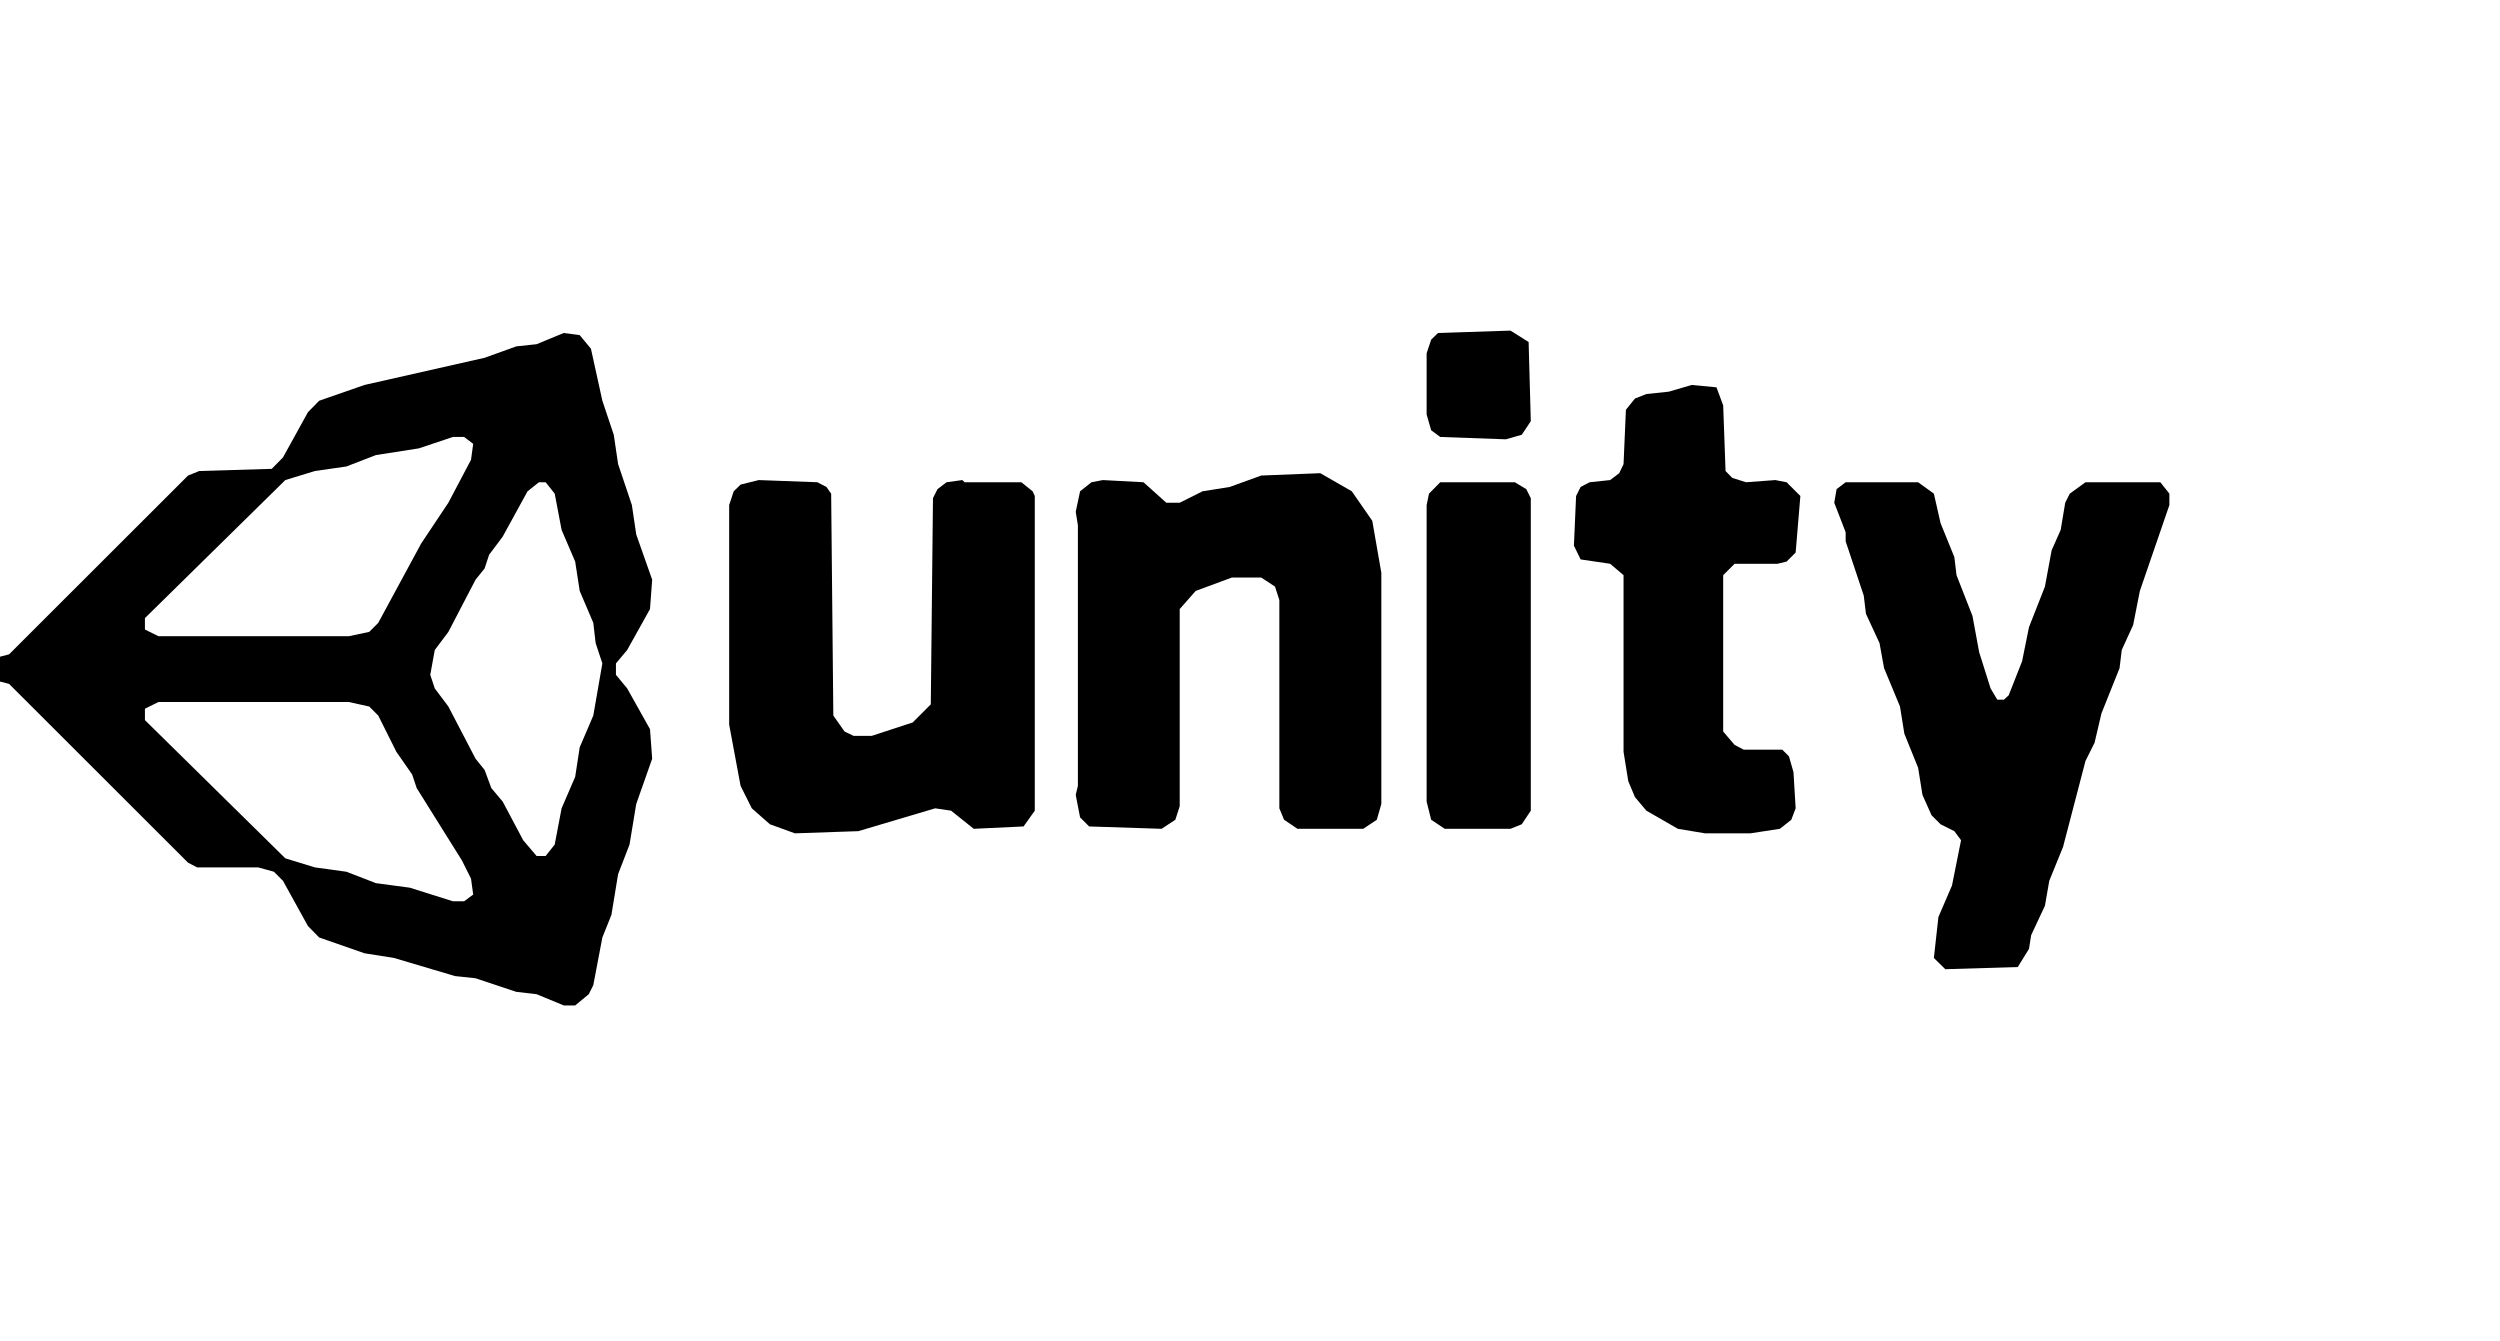
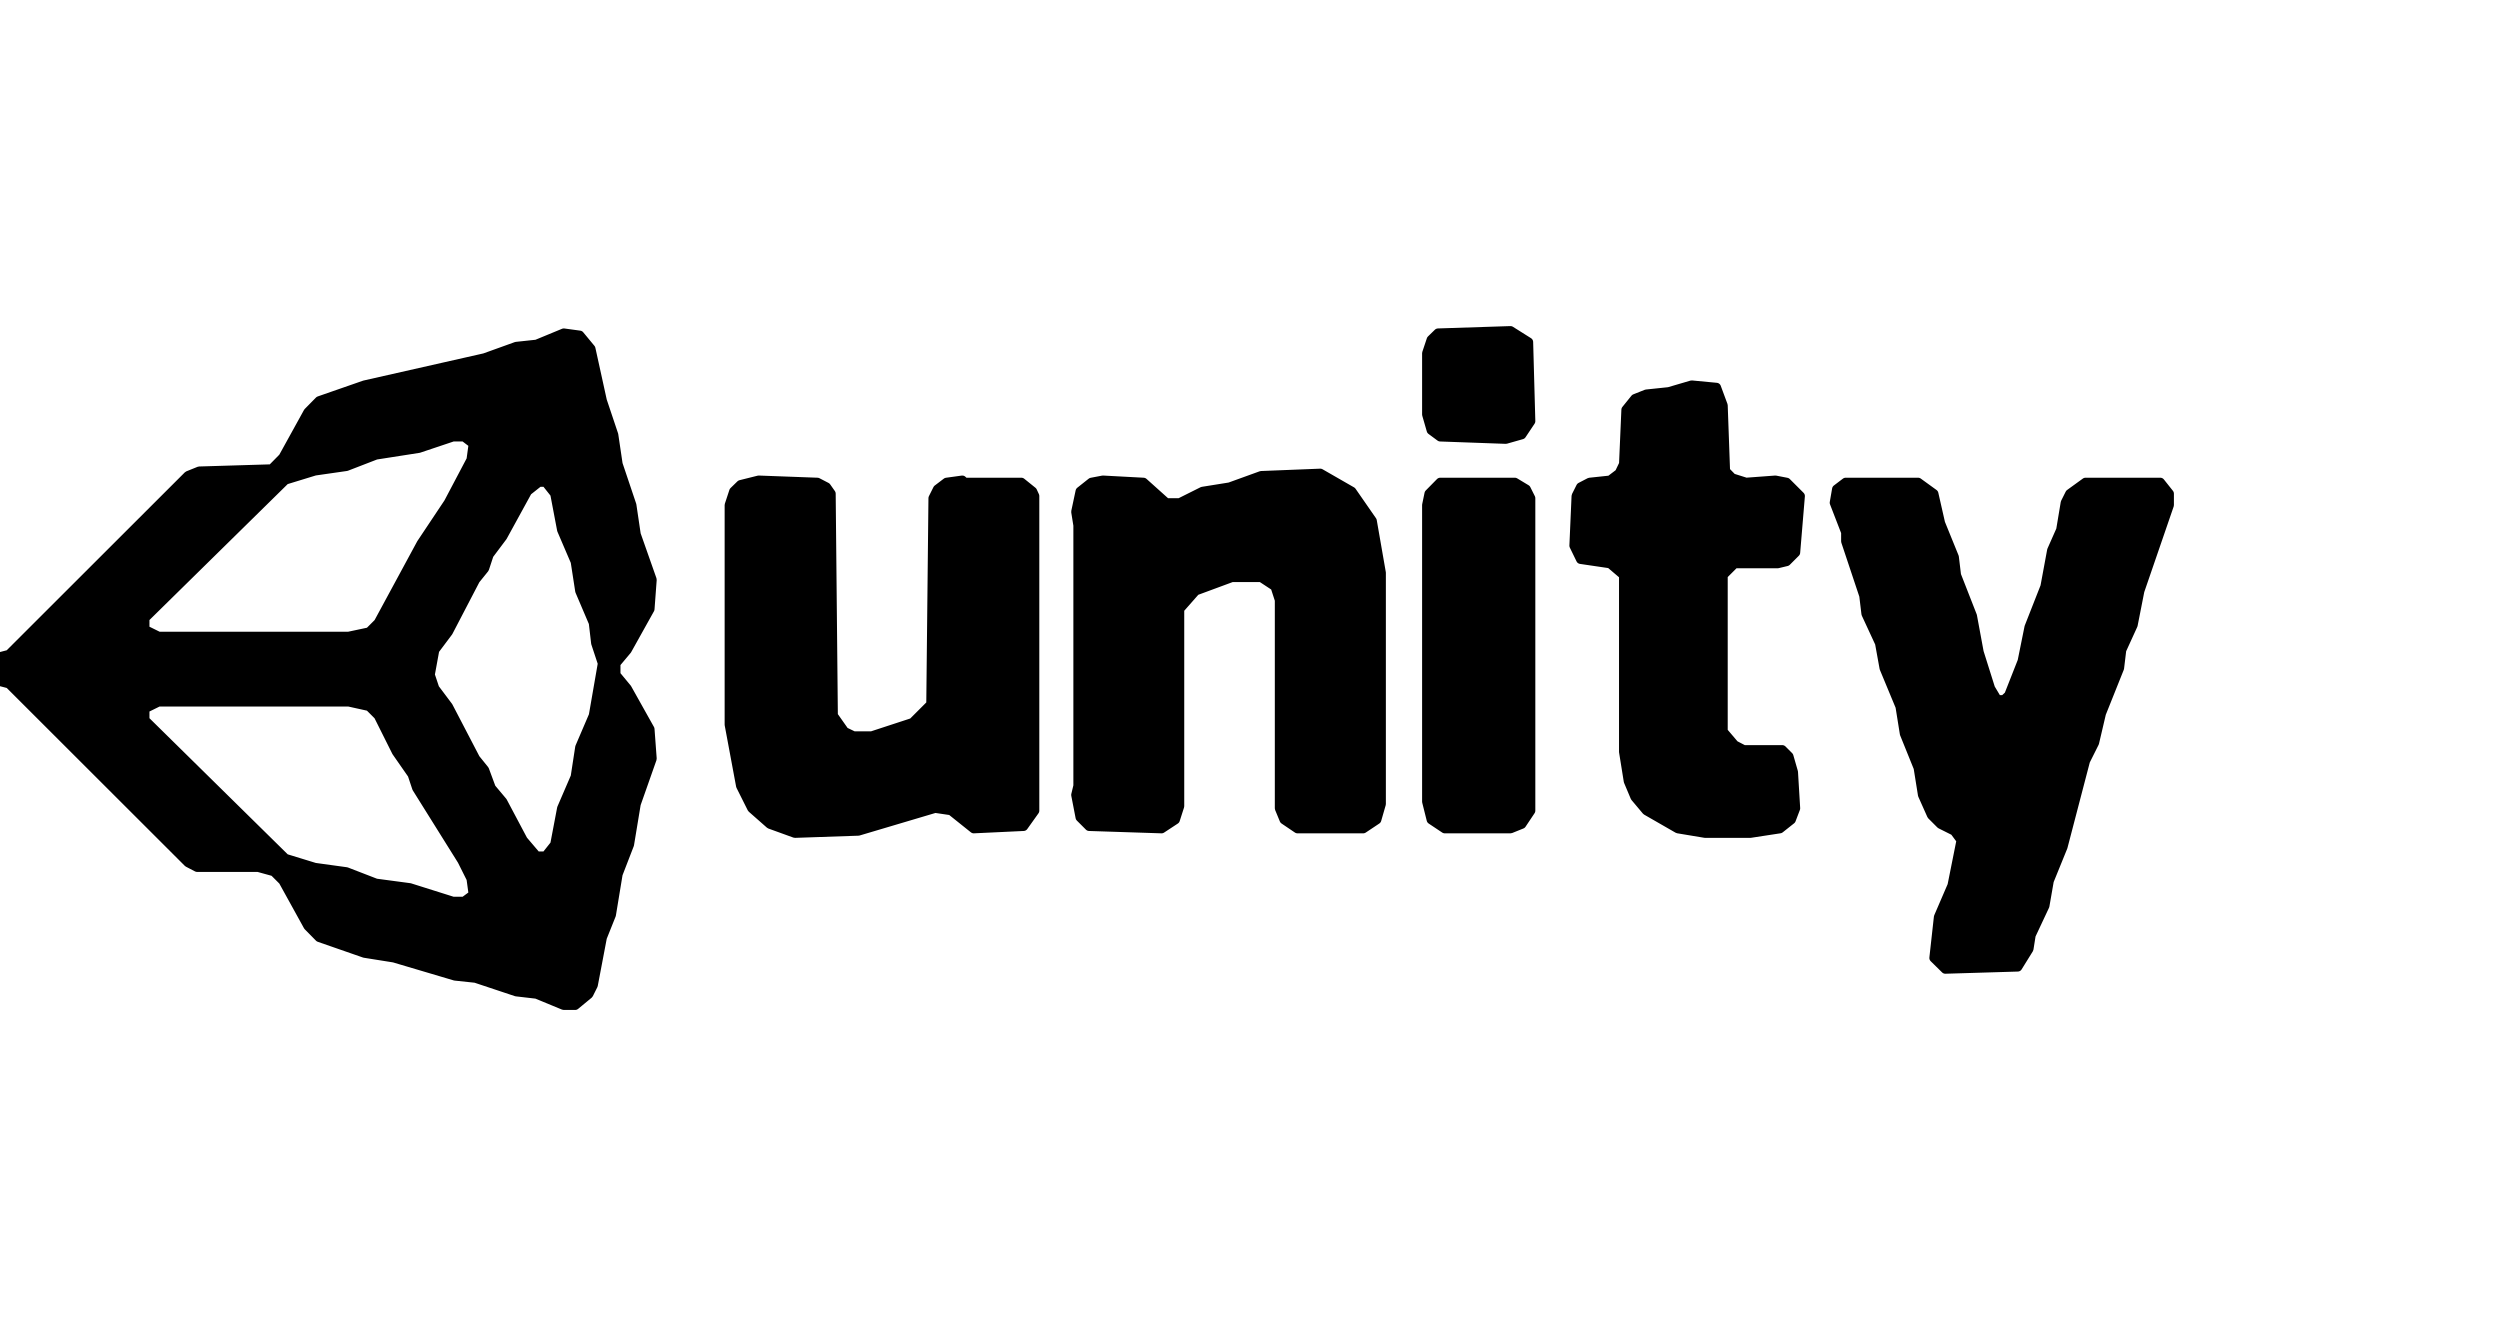
<svg xmlns="http://www.w3.org/2000/svg" viewBox="0 0 138 74">
-   <path fill="#000" fill-rule="evenodd" d="M101.88 26.62 L101.38 27.00 L101.25 27.75 L101.88 29.38 L101.88 29.88 L102.88 32.88 L103.00 33.88 L103.75 35.50 L104.00 36.88 L104.88 39.00 L105.12 40.50 L105.88 42.38 L106.12 43.88 L106.62 45.00 L107.12 45.50 L107.88 45.88 L108.25 46.38 L107.75 48.88 L107.00 50.62 L106.75 52.88 L107.38 53.50 L111.38 53.38 L112.00 52.38 L112.12 51.62 L112.88 50.00 L113.12 48.62 L113.88 46.75 L115.12 42.00 L115.62 41.00 L116.00 39.38 L117.00 36.88 L117.12 35.88 L117.75 34.50 L118.12 32.62 L119.75 27.88 L119.75 27.25 L119.25 26.62 L115.12 26.62 L114.25 27.25 L114.00 27.75 L113.75 29.25 L113.25 30.38 L112.88 32.38 L112.00 34.62 L111.62 36.50 L110.88 38.38 L110.62 38.62 L110.25 38.62 L109.88 38.00 L109.25 36.00 L108.88 34.00 L108.00 31.75 L107.88 30.75 L107.12 28.88 L106.75 27.25 L105.88 26.62Z M79.50 26.62 L78.88 27.25 L78.75 27.88 L78.75 44.25 L79.00 45.25 L79.75 45.75 L83.38 45.75 L84.00 45.50 L84.50 44.75 L84.50 27.50 L84.25 27.00 L83.62 26.62Z M40.88 26.75 L40.50 27.12 L40.25 27.88 L40.25 40.00 L40.88 43.38 L41.50 44.62 L42.50 45.50 L43.88 46.00 L47.38 45.88 L51.62 44.62 L52.50 44.75 L53.75 45.75 L56.50 45.62 L57.12 44.75 L57.12 27.38 L57.00 27.12 L56.38 26.62 L53.25 26.62 L53.12 26.50 L52.25 26.62 L51.75 27.00 L51.50 27.50 L51.38 38.88 L50.38 39.88 L48.12 40.62 L47.12 40.62 L46.62 40.38 L46.00 39.50 L45.88 27.25 L45.62 26.88 L45.12 26.62 L41.88 26.50Z M74.62 27.12 L72.88 26.12 L69.62 26.25 L67.88 26.88 L66.38 27.12 L65.12 27.75 L64.38 27.75 L63.12 26.62 L60.88 26.50 L60.25 26.62 L59.62 27.12 L59.38 28.25 L59.50 29.00 L59.50 43.38 L59.38 43.88 L59.62 45.12 L60.12 45.62 L64.12 45.75 L64.88 45.25 L65.12 44.50 L65.12 33.62 L66.00 32.62 L68.00 31.88 L69.62 31.88 L70.38 32.38 L70.62 33.12 L70.62 44.62 L70.88 45.25 L71.62 45.75 L75.25 45.75 L76.00 45.25 L76.25 44.38 L76.25 31.62 L75.75 28.75Z M90.88 21.75 L90.25 22.00 L89.75 22.62 L89.62 25.62 L89.38 26.12 L88.88 26.50 L87.75 26.62 L87.25 26.88 L87.00 27.38 L86.88 30.12 L87.25 30.88 L88.88 31.12 L89.62 31.75 L89.62 41.50 L89.88 43.12 L90.25 44.00 L90.88 44.75 L92.62 45.75 L94.12 46.00 L96.62 46.00 L98.25 45.75 L98.88 45.25 L99.12 44.62 L99.00 42.62 L98.75 41.75 L98.38 41.38 L96.25 41.38 L95.75 41.12 L95.12 40.38 L95.12 31.75 L95.75 31.12 L98.12 31.12 L98.62 31.00 L99.12 30.50 L99.38 27.38 L98.62 26.62 L98.00 26.50 L96.38 26.62 L95.62 26.38 L95.25 26.00 L95.12 22.38 L94.75 21.38 L93.38 21.25 L92.12 21.62Z M31.12 18.38 L29.62 19.00 L28.50 19.12 L26.75 19.75 L20.12 21.25 L17.62 22.12 L17.00 22.75 L15.62 25.25 L15.00 25.88 L11.00 26.00 L10.38 26.25 L0.50 36.12 L0.00 36.25 L0.00 37.62 L0.50 37.75 L10.38 47.62 L10.88 47.88 L14.25 47.88 L15.12 48.12 L15.62 48.62 L17.00 51.12 L17.62 51.75 L20.12 52.62 L21.75 52.88 L25.12 53.88 L26.25 54.00 L28.50 54.75 L29.62 54.88 L31.12 55.50 L31.75 55.50 L32.50 54.88 L32.75 54.38 L33.25 51.75 L33.75 50.50 L34.12 48.25 L34.75 46.62 L35.12 44.38 L36.00 41.88 L35.88 40.25 L34.62 38.00 L34.00 37.25 L34.00 36.62 L34.62 35.88 L35.88 33.62 L36.00 32.00 L35.12 29.50 L34.88 27.88 L34.12 25.62 L33.88 24.00 L33.25 22.12 L32.62 19.25 L32.00 18.50Z M8.00 39.12 L8.75 38.75 L19.25 38.75 L20.38 39.00 L20.88 39.50 L21.88 41.50 L22.75 42.75 L23.00 43.50 L25.50 47.50 L26.00 48.50 L26.12 49.38 L25.62 49.75 L25.00 49.75 L22.62 49.00 L20.75 48.75 L19.12 48.12 L17.38 47.88 L15.75 47.38 L8.00 39.75Z M29.75 26.62 L30.12 26.62 L30.62 27.25 L31.00 29.25 L31.75 31.00 L32.00 32.62 L32.75 34.38 L32.88 35.50 L33.25 36.62 L32.75 39.50 L32.00 41.25 L31.75 42.88 L31.00 44.62 L30.62 46.62 L30.12 47.25 L29.62 47.25 L28.88 46.38 L27.75 44.25 L27.12 43.50 L26.75 42.50 L26.25 41.88 L24.75 39.00 L24.00 38.00 L23.75 37.25 L24.00 35.88 L24.75 34.88 L26.25 32.00 L26.75 31.38 L27.00 30.62 L27.75 29.62 L29.12 27.12Z M26.12 24.50 L26.00 25.38 L24.75 27.75 L23.25 30.00 L20.88 34.38 L20.38 34.88 L19.25 35.12 L8.75 35.12 L8.00 34.75 L8.00 34.12 L15.75 26.50 L17.38 26.00 L19.12 25.75 L20.75 25.12 L23.12 24.75 L25.00 24.12 L25.62 24.12Z M79.38 18.38 L79.00 18.75 L78.75 19.50 L78.75 22.88 L79.00 23.75 L79.50 24.12 L83.12 24.25 L84.00 24.00 L84.50 23.25 L84.38 18.88 L83.38 18.25Z" />
+   <path fill="#000" stroke="#000" stroke-width="0.5" stroke-linejoin="round" fill-rule="evenodd" d="M101.88 26.62 L101.38 27.00 L101.25 27.75 L101.88 29.38 L101.88 29.88 L102.88 32.88 L103.00 33.88 L103.75 35.50 L104.00 36.88 L104.88 39.00 L105.12 40.50 L105.88 42.38 L106.12 43.88 L106.62 45.00 L107.12 45.50 L107.88 45.88 L108.25 46.38 L107.75 48.88 L107.00 50.62 L106.75 52.88 L107.38 53.50 L111.38 53.38 L112.00 52.38 L112.12 51.62 L112.88 50.00 L113.12 48.62 L113.88 46.75 L115.12 42.00 L115.62 41.00 L116.00 39.38 L117.00 36.88 L117.12 35.88 L117.75 34.50 L118.12 32.62 L119.75 27.88 L119.75 27.25 L119.25 26.62 L115.12 26.62 L114.25 27.25 L114.00 27.75 L113.75 29.25 L113.25 30.38 L112.88 32.38 L112.00 34.62 L111.62 36.50 L110.88 38.38 L110.62 38.62 L110.25 38.62 L109.88 38.00 L109.25 36.00 L108.88 34.00 L108.00 31.75 L107.88 30.75 L107.12 28.88 L106.75 27.25 L105.88 26.62Z M79.50 26.62 L78.88 27.25 L78.75 27.88 L78.75 44.25 L79.00 45.25 L79.75 45.75 L83.38 45.75 L84.00 45.50 L84.50 44.75 L84.50 27.50 L84.25 27.00 L83.62 26.62Z M40.88 26.75 L40.50 27.12 L40.25 27.88 L40.25 40.00 L40.88 43.38 L41.50 44.62 L42.50 45.50 L43.88 46.00 L47.38 45.88 L51.62 44.62 L52.50 44.75 L53.75 45.75 L56.50 45.62 L57.12 44.75 L57.12 27.38 L57.00 27.12 L56.38 26.62 L53.25 26.62 L53.12 26.50 L52.25 26.62 L51.75 27.00 L51.50 27.50 L51.38 38.88 L50.38 39.88 L48.12 40.62 L47.12 40.62 L46.62 40.38 L46.00 39.50 L45.88 27.25 L45.62 26.88 L45.12 26.62 L41.88 26.50Z M74.62 27.12 L72.88 26.12 L69.62 26.25 L67.88 26.88 L66.38 27.12 L65.12 27.75 L64.38 27.75 L63.12 26.62 L60.88 26.50 L60.25 26.62 L59.62 27.12 L59.38 28.25 L59.50 29.00 L59.50 43.38 L59.38 43.88 L59.62 45.12 L60.12 45.62 L64.12 45.75 L64.88 45.25 L65.12 44.50 L65.12 33.62 L66.00 32.62 L68.00 31.88 L69.62 31.88 L70.38 32.38 L70.62 33.12 L70.62 44.62 L70.88 45.25 L71.62 45.75 L75.25 45.75 L76.00 45.25 L76.25 44.38 L76.25 31.62 L75.75 28.75Z M90.88 21.75 L90.25 22.00 L89.75 22.62 L89.62 25.62 L89.38 26.12 L88.88 26.50 L87.75 26.62 L87.25 26.88 L87.00 27.38 L86.88 30.12 L87.25 30.88 L88.88 31.12 L89.62 31.75 L89.62 41.50 L89.88 43.12 L90.25 44.00 L90.88 44.75 L92.62 45.75 L94.12 46.00 L96.62 46.00 L98.25 45.75 L98.88 45.25 L99.12 44.62 L99.00 42.62 L98.75 41.75 L98.38 41.38 L96.25 41.38 L95.75 41.12 L95.12 40.38 L95.12 31.75 L95.75 31.12 L98.12 31.12 L98.62 31.00 L99.12 30.50 L99.38 27.38 L98.62 26.62 L98.00 26.50 L96.38 26.62 L95.62 26.38 L95.25 26.00 L95.12 22.38 L94.75 21.38 L93.38 21.25 L92.12 21.62Z M31.12 18.38 L29.62 19.00 L28.50 19.12 L26.75 19.75 L20.12 21.25 L17.62 22.12 L17.00 22.75 L15.62 25.25 L15.00 25.88 L11.00 26.00 L10.38 26.25 L0.50 36.12 L0.00 36.25 L0.00 37.62 L0.50 37.75 L10.38 47.62 L10.88 47.88 L14.25 47.88 L15.12 48.12 L15.62 48.62 L17.00 51.12 L17.62 51.75 L20.12 52.62 L21.75 52.88 L25.12 53.88 L26.25 54.00 L28.50 54.75 L29.62 54.88 L31.12 55.50 L31.75 55.50 L32.50 54.88 L32.75 54.38 L33.25 51.75 L33.75 50.50 L34.12 48.25 L34.75 46.62 L35.12 44.38 L36.00 41.88 L35.88 40.25 L34.62 38.00 L34.00 37.25 L34.00 36.62 L34.62 35.88 L35.88 33.62 L36.00 32.00 L35.12 29.50 L34.88 27.88 L34.12 25.62 L33.88 24.00 L33.25 22.12 L32.62 19.25 L32.00 18.50Z M8.00 39.12 L8.75 38.75 L19.25 38.75 L20.38 39.00 L20.88 39.50 L21.88 41.50 L22.75 42.75 L23.00 43.50 L25.50 47.50 L26.00 48.50 L26.12 49.38 L25.62 49.75 L25.00 49.75 L22.62 49.00 L20.75 48.75 L19.12 48.12 L17.38 47.88 L15.75 47.38 L8.00 39.75Z M29.75 26.62 L30.12 26.62 L30.62 27.25 L31.00 29.25 L31.75 31.00 L32.00 32.62 L32.75 34.38 L32.88 35.50 L33.25 36.62 L32.75 39.50 L32.00 41.25 L31.75 42.88 L31.00 44.62 L30.62 46.62 L30.12 47.25 L29.62 47.25 L28.88 46.38 L27.75 44.25 L27.12 43.50 L26.75 42.50 L26.25 41.88 L24.75 39.00 L24.00 38.00 L23.75 37.25 L24.00 35.88 L24.75 34.88 L26.25 32.00 L26.75 31.38 L27.00 30.62 L27.75 29.62 L29.12 27.12Z M26.12 24.50 L26.00 25.38 L24.75 27.75 L23.25 30.00 L20.88 34.38 L20.38 34.88 L19.25 35.12 L8.75 35.12 L8.00 34.75 L8.00 34.12 L15.75 26.50 L17.38 26.00 L19.12 25.75 L20.75 25.12 L23.12 24.75 L25.00 24.12 L25.62 24.12Z M79.38 18.38 L79.00 18.75 L78.75 19.50 L78.75 22.88 L79.00 23.75 L79.50 24.12 L83.12 24.25 L84.00 24.00 L84.50 23.25 L84.38 18.88 L83.38 18.25Z" />
</svg>
